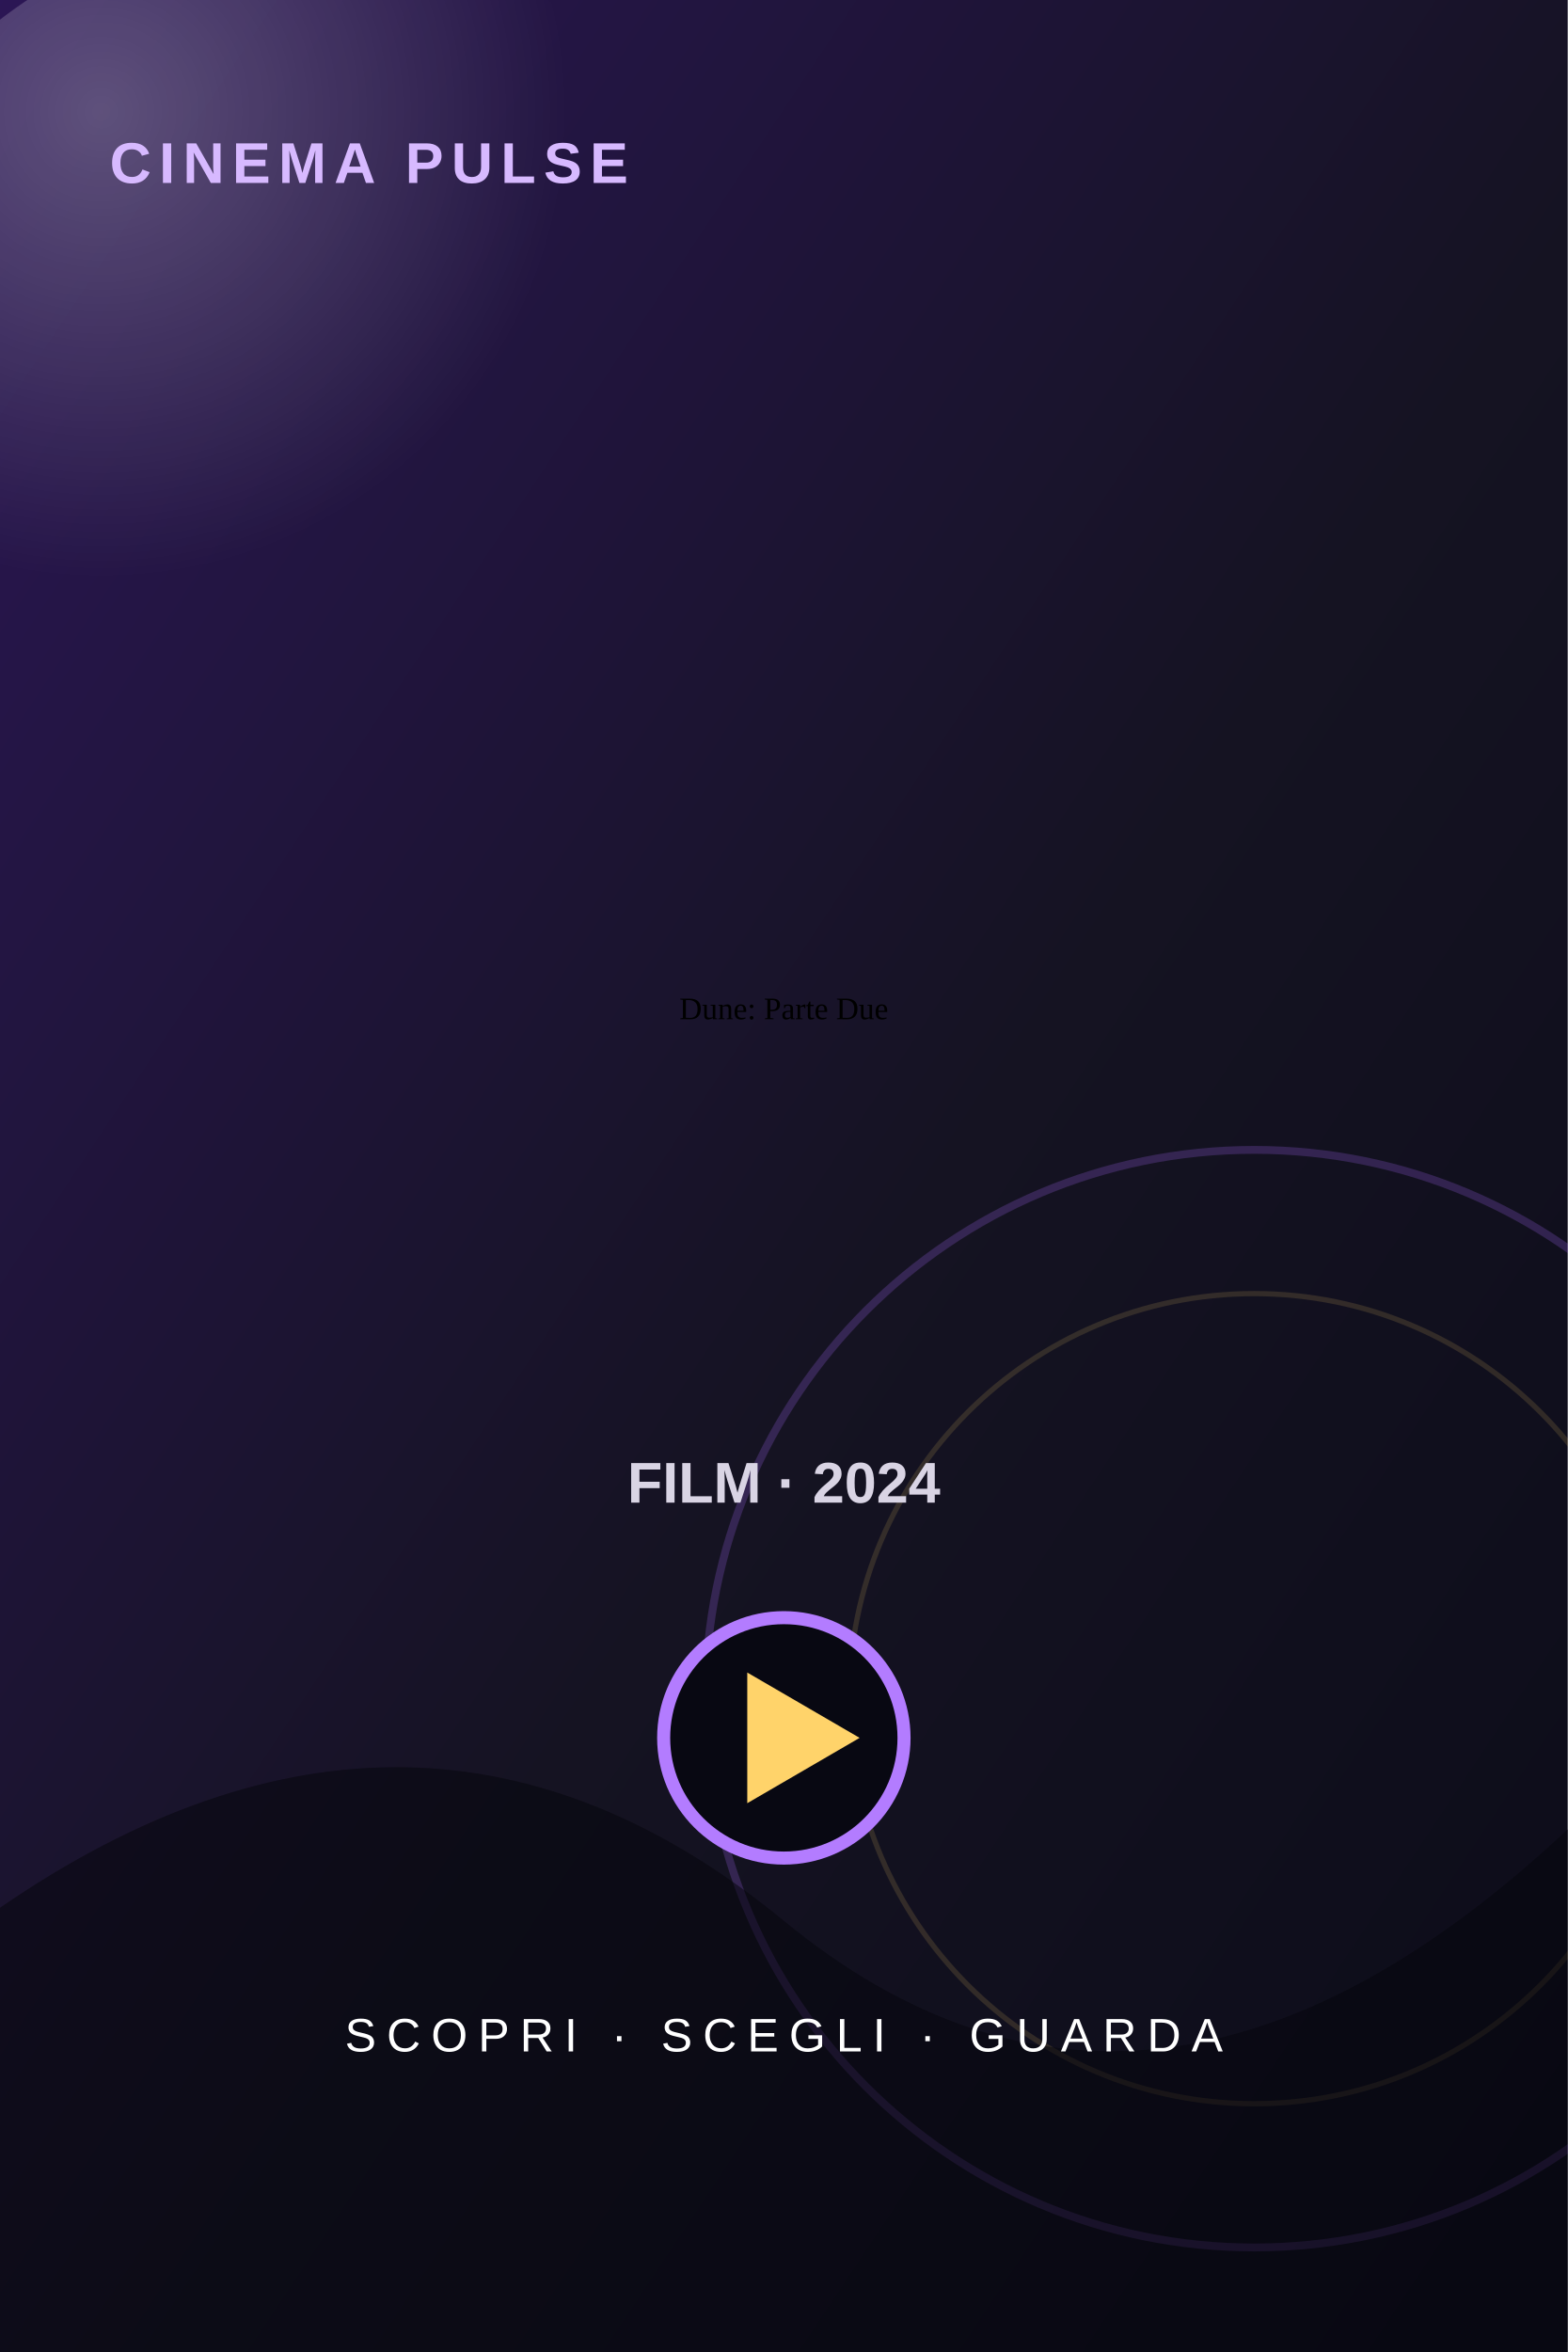
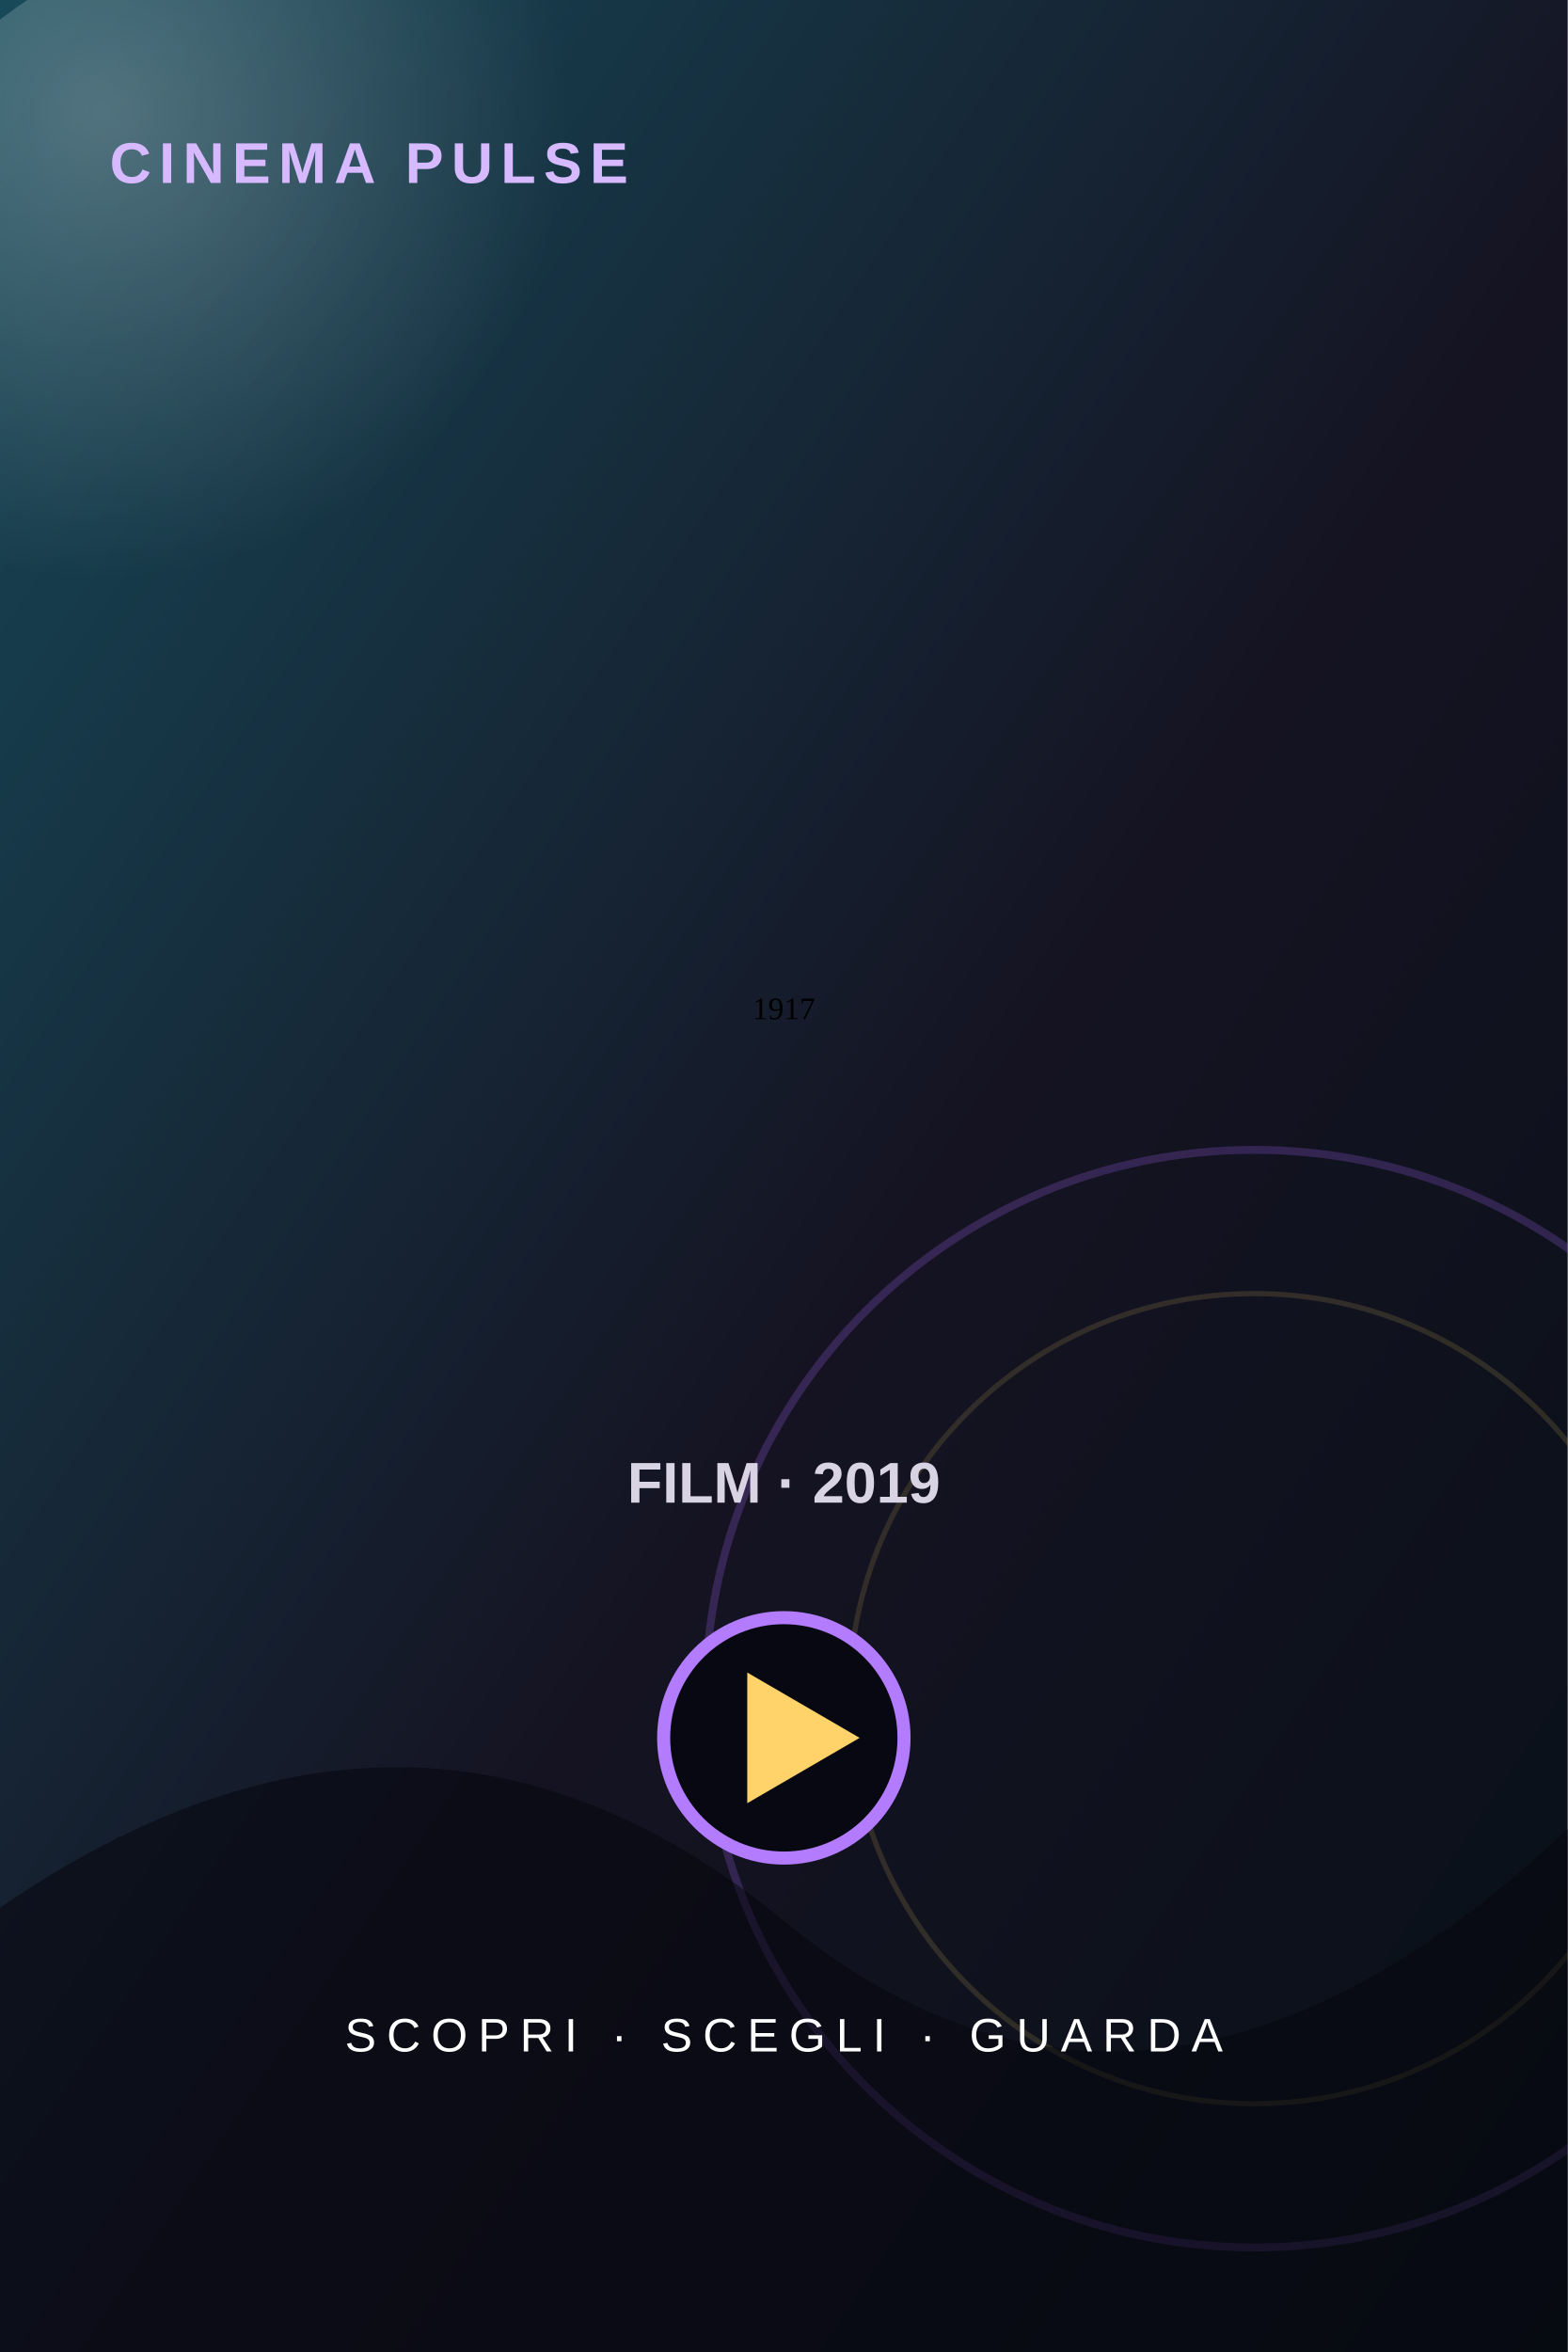
<svg xmlns="http://www.w3.org/2000/svg" viewBox="0 0 600 900">
  <defs>
    <linearGradient id="g" x1="0" y1="0" x2="1" y2="1">
-       <stop stop-color="#2b1655" />
+       <stop stop-color="#174a5a" />
      <stop offset=".55" stop-color="#151322" />
-       <stop offset="1" stop-color="#0b0b18" />
+       <stop offset="1" stop-color="#071017" />
    </linearGradient>
    <radialGradient id="r" cx="30%" cy="20%">
      <stop stop-color="#ffffff" stop-opacity=".25" />
      <stop offset="1" stop-color="#ffffff" stop-opacity="0" />
    </radialGradient>
  </defs>
  <rect width="600" height="900" fill="url(#g)" />
  <circle cx="110" cy="150" r="180" fill="url(#r)" />
  <circle cx="480" cy="650" r="210" fill="none" stroke="#a96cff" stroke-opacity=".22" stroke-width="3" />
  <circle cx="480" cy="650" r="155" fill="none" stroke="#ffd36a" stroke-opacity=".14" stroke-width="2" />
  <path d="M0 730 Q160 620 300 735 T600 700 V900 H0Z" fill="#05050c" opacity=".55" />
  <text x="42" y="70" fill="#d7b9ff" font-family="Arial,sans-serif" font-size="22" font-weight="700" letter-spacing="3">CINEMA PULSE</text>
-   <text x="300" y="390" text-anchor="middle" class="title">Dune: Parte Due</text>
-   <text x="300" y="575" text-anchor="middle" fill="#d9d4e4" font-family="Arial,sans-serif" font-size="22" font-weight="600">FILM · 2024</text>
+   <text x="300" y="390" text-anchor="middle" class="title">1917</text>
+   <text x="300" y="575" text-anchor="middle" fill="#d9d4e4" font-family="Arial,sans-serif" font-size="22" font-weight="600">FILM · 2019</text>
  <circle cx="300" cy="665" r="46" fill="#080812" stroke="#b37cff" stroke-width="5" />
  <path d="M286 640v50l43-25z" fill="#ffd36a" />
  <text x="300" y="785" text-anchor="middle" fill="#fff" font-family="Arial,sans-serif" font-size="18" letter-spacing="4">SCOPRI · SCEGLI · GUARDA</text>
</svg>
